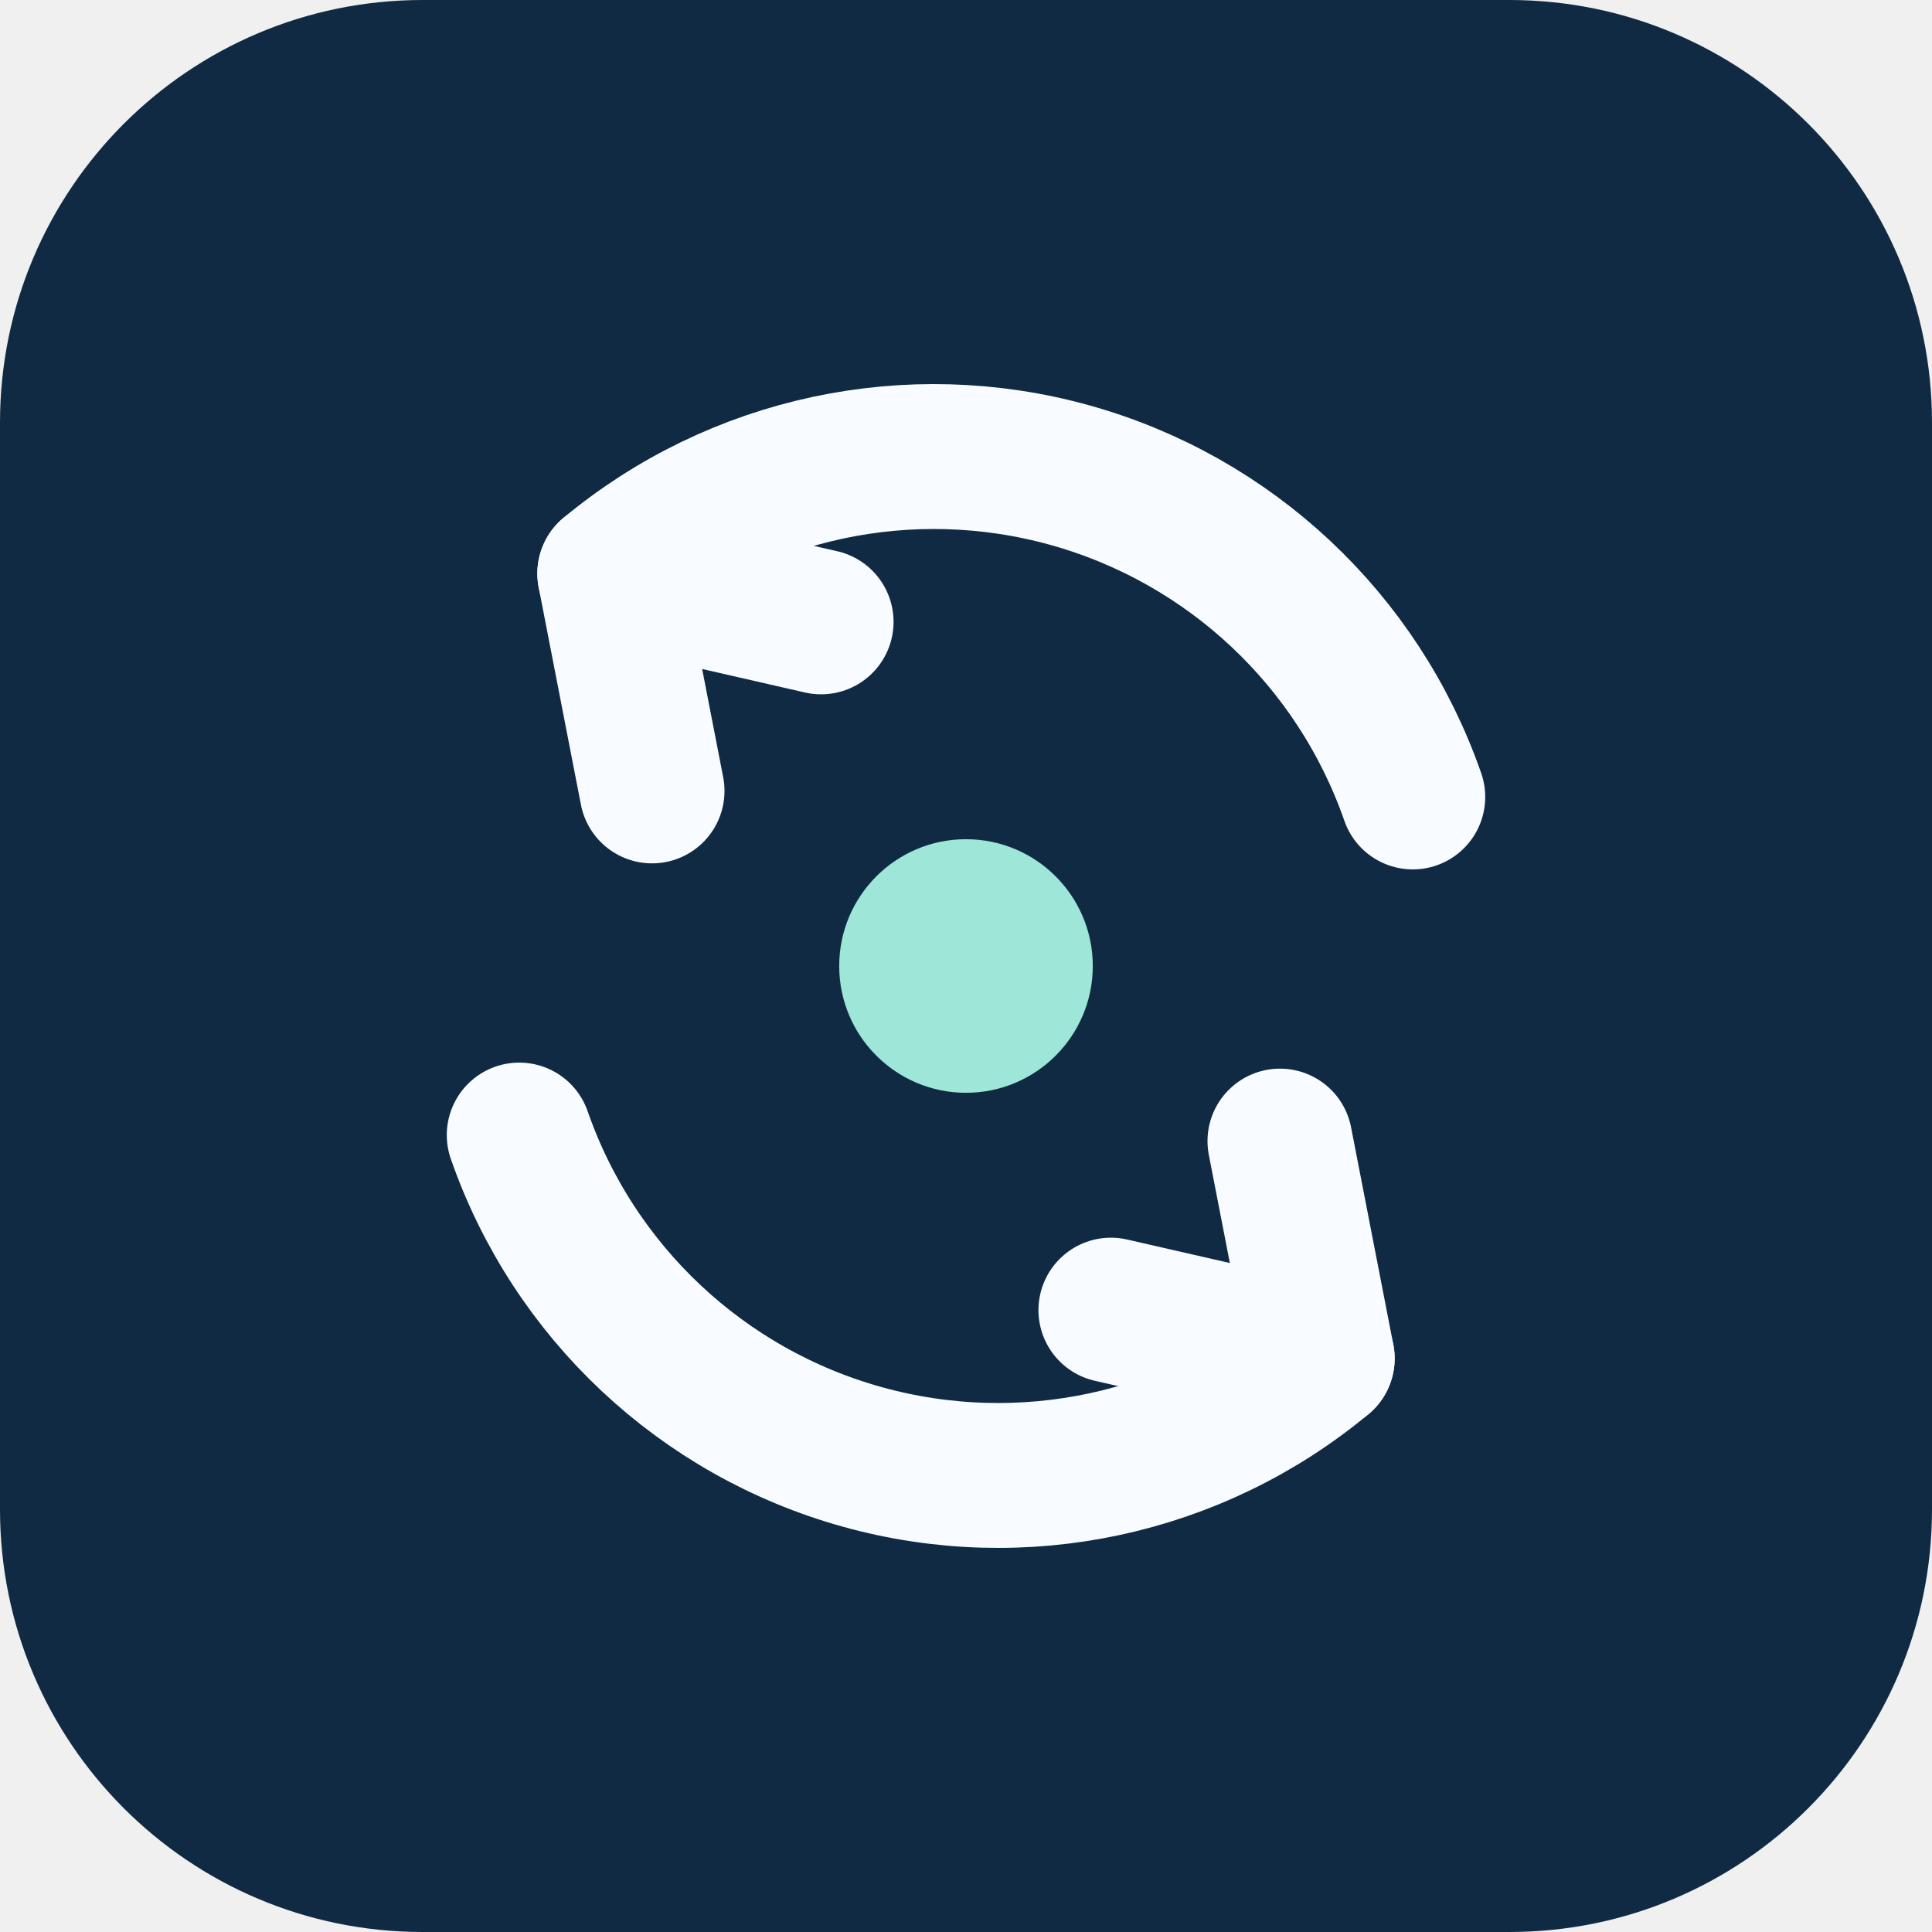
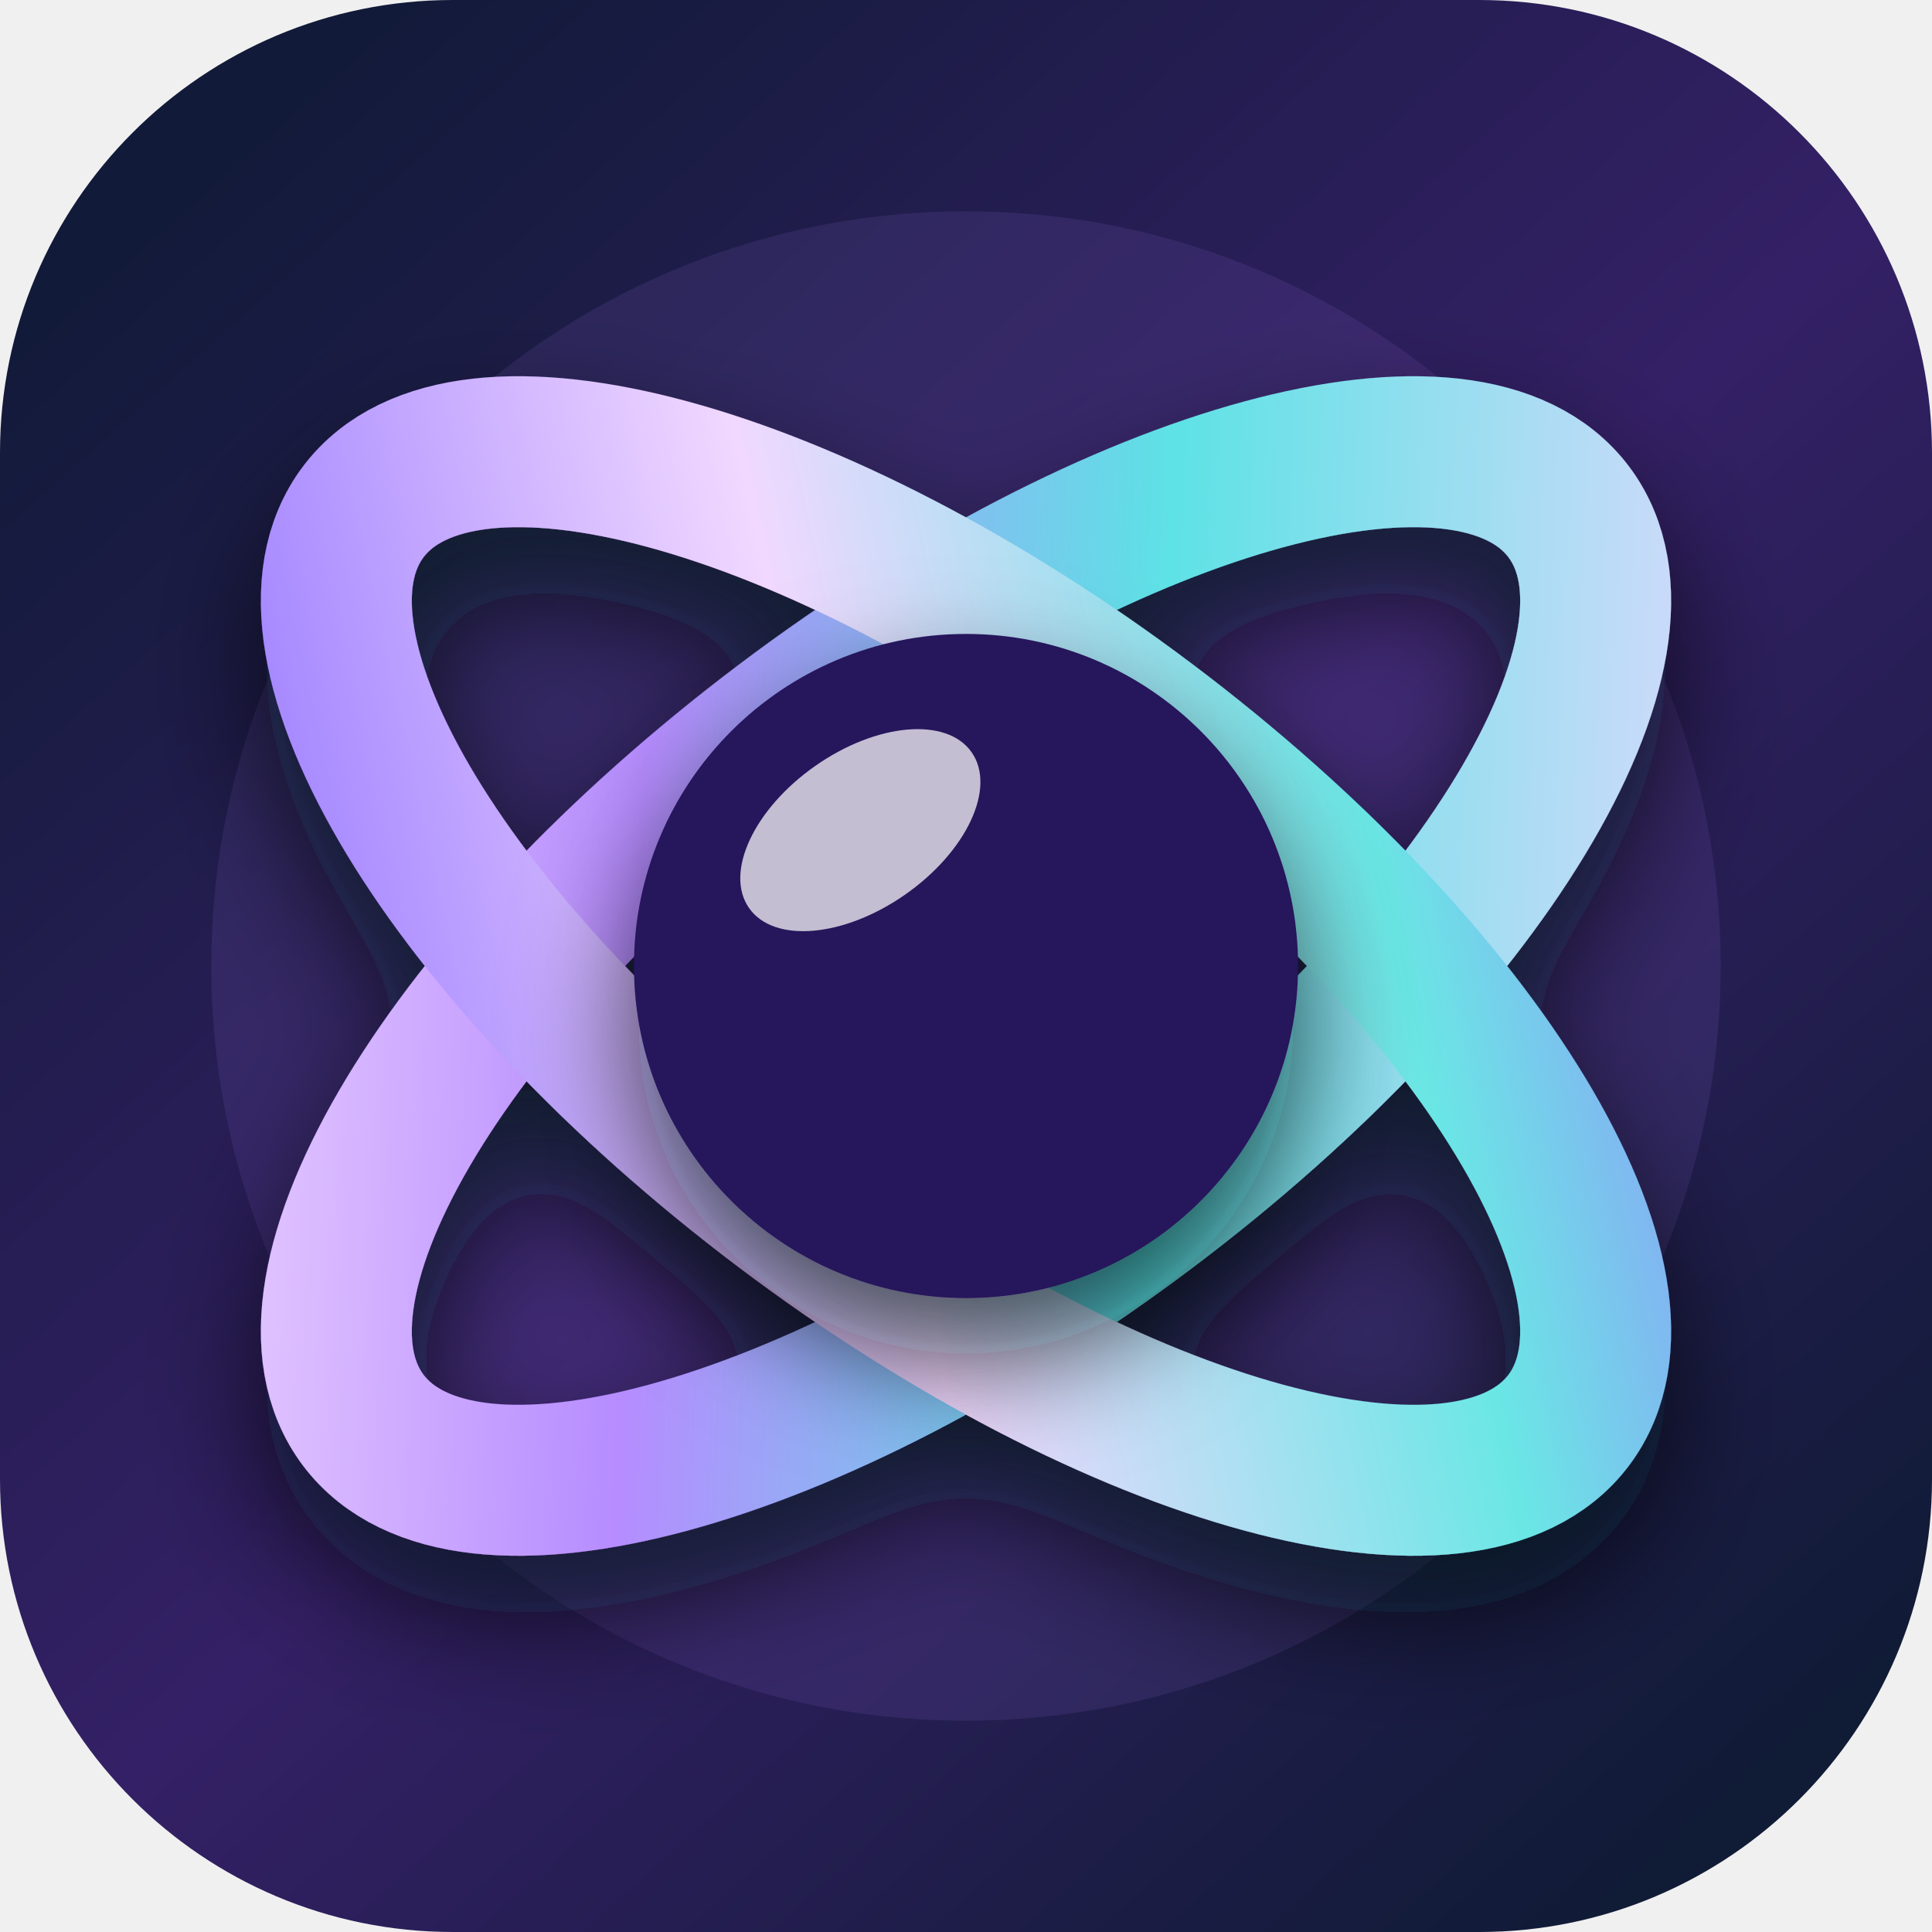
- <svg xmlns="http://www.w3.org/2000/svg" viewBox="0 0 32 32" fill="none">
-   <rect width="32" height="32" rx="7" fill="#102A43" />
-   <path d="M23.4 13.2A8.4 8.4 0 0 0 10.1 9.5" stroke="#F8FBFF" stroke-width="2.4" stroke-linecap="round" />
-   <path d="M10.1 9.5 10.8 13.1M10.1 9.5l3.5.8" stroke="#F8FBFF" stroke-width="2.4" stroke-linecap="round" stroke-linejoin="round" />
-   <path d="M8.6 18.8a8.4 8.4 0 0 0 13.3 3.7" stroke="#F8FBFF" stroke-width="2.4" stroke-linecap="round" />
-   <path d="m21.9 22.5-.7-3.6m.7 3.6-3.5-.8" stroke="#F8FBFF" stroke-width="2.4" stroke-linecap="round" stroke-linejoin="round" />
-   <circle cx="16" cy="16" r="2.1" fill="#9EE7D8" />
+ <svg xmlns="http://www.w3.org/2000/svg" viewBox="0 0 64 64" fill="none">
+   <defs>
+     <linearGradient id="background" x1="7" y1="4" x2="57" y2="60" gradientUnits="userSpaceOnUse">
+       <stop stop-color="#111A38" />
+       <stop offset="0.52" stop-color="#342066" />
+       <stop offset="1" stop-color="#101B36" />
+     </linearGradient>
+     <linearGradient id="orbitA" x1="10" y1="13" x2="54" y2="49" gradientUnits="userSpaceOnUse">
+       <stop stop-color="#F4DCFF" />
+       <stop offset="0.32" stop-color="#B68CFF" />
+       <stop offset="0.62" stop-color="#5DE2E5" />
+       <stop offset="1" stop-color="#E9D8FF" />
+     </linearGradient>
+     <linearGradient id="orbitB" x1="14" y1="52" x2="50" y2="10" gradientUnits="userSpaceOnUse">
+       <stop stop-color="#8B6CFF" />
+       <stop offset="0.42" stop-color="#F1D8FF" />
+       <stop offset="0.74" stop-color="#6AE7E5" />
+       <stop offset="1" stop-color="#9B7CFF" />
+     </linearGradient>
+     <radialGradient id="core" cx="0" cy="0" r="1" gradientTransform="translate(27 24) rotate(49) scale(20)">
+       <stop stop-color="#FFFFFF" />
+       <stop offset="0.2" stop-color="#C4F8F4" />
+       <stop offset="0.58" stop-color="#6C62D8" />
+       <stop offset="1" stop-color="#26185B" />
+     </radialGradient>
+     <filter id="shadow" x="-30%" y="-30%" width="160%" height="160%">
+       <feDropShadow dx="0" dy="2" stdDeviation="2" flood-color="#050711" flood-opacity="0.72" />
+     </filter>
+   </defs>
+   <rect width="64" height="64" rx="15" fill="url(#background)" />
+   <circle cx="32" cy="32" r="25" fill="#9F7AEA" opacity="0.12" />
+   <g filter="url(#shadow)">
+     <ellipse cx="32" cy="32" rx="25" ry="10" transform="rotate(-37 32 32)" stroke="url(#orbitA)" stroke-width="5" />
+     <ellipse cx="32" cy="32" rx="25" ry="10" transform="rotate(37 32 32)" stroke="url(#orbitB)" stroke-width="5" />
+   </g>
+   <circle cx="32" cy="32" r="11" fill="url(#core)" filter="url(#shadow)" />
+   <ellipse cx="28.5" cy="27.5" rx="4.5" ry="2.6" transform="rotate(-35 28.5 27.5)" fill="#FFFFFF" opacity="0.72" />
</svg>
